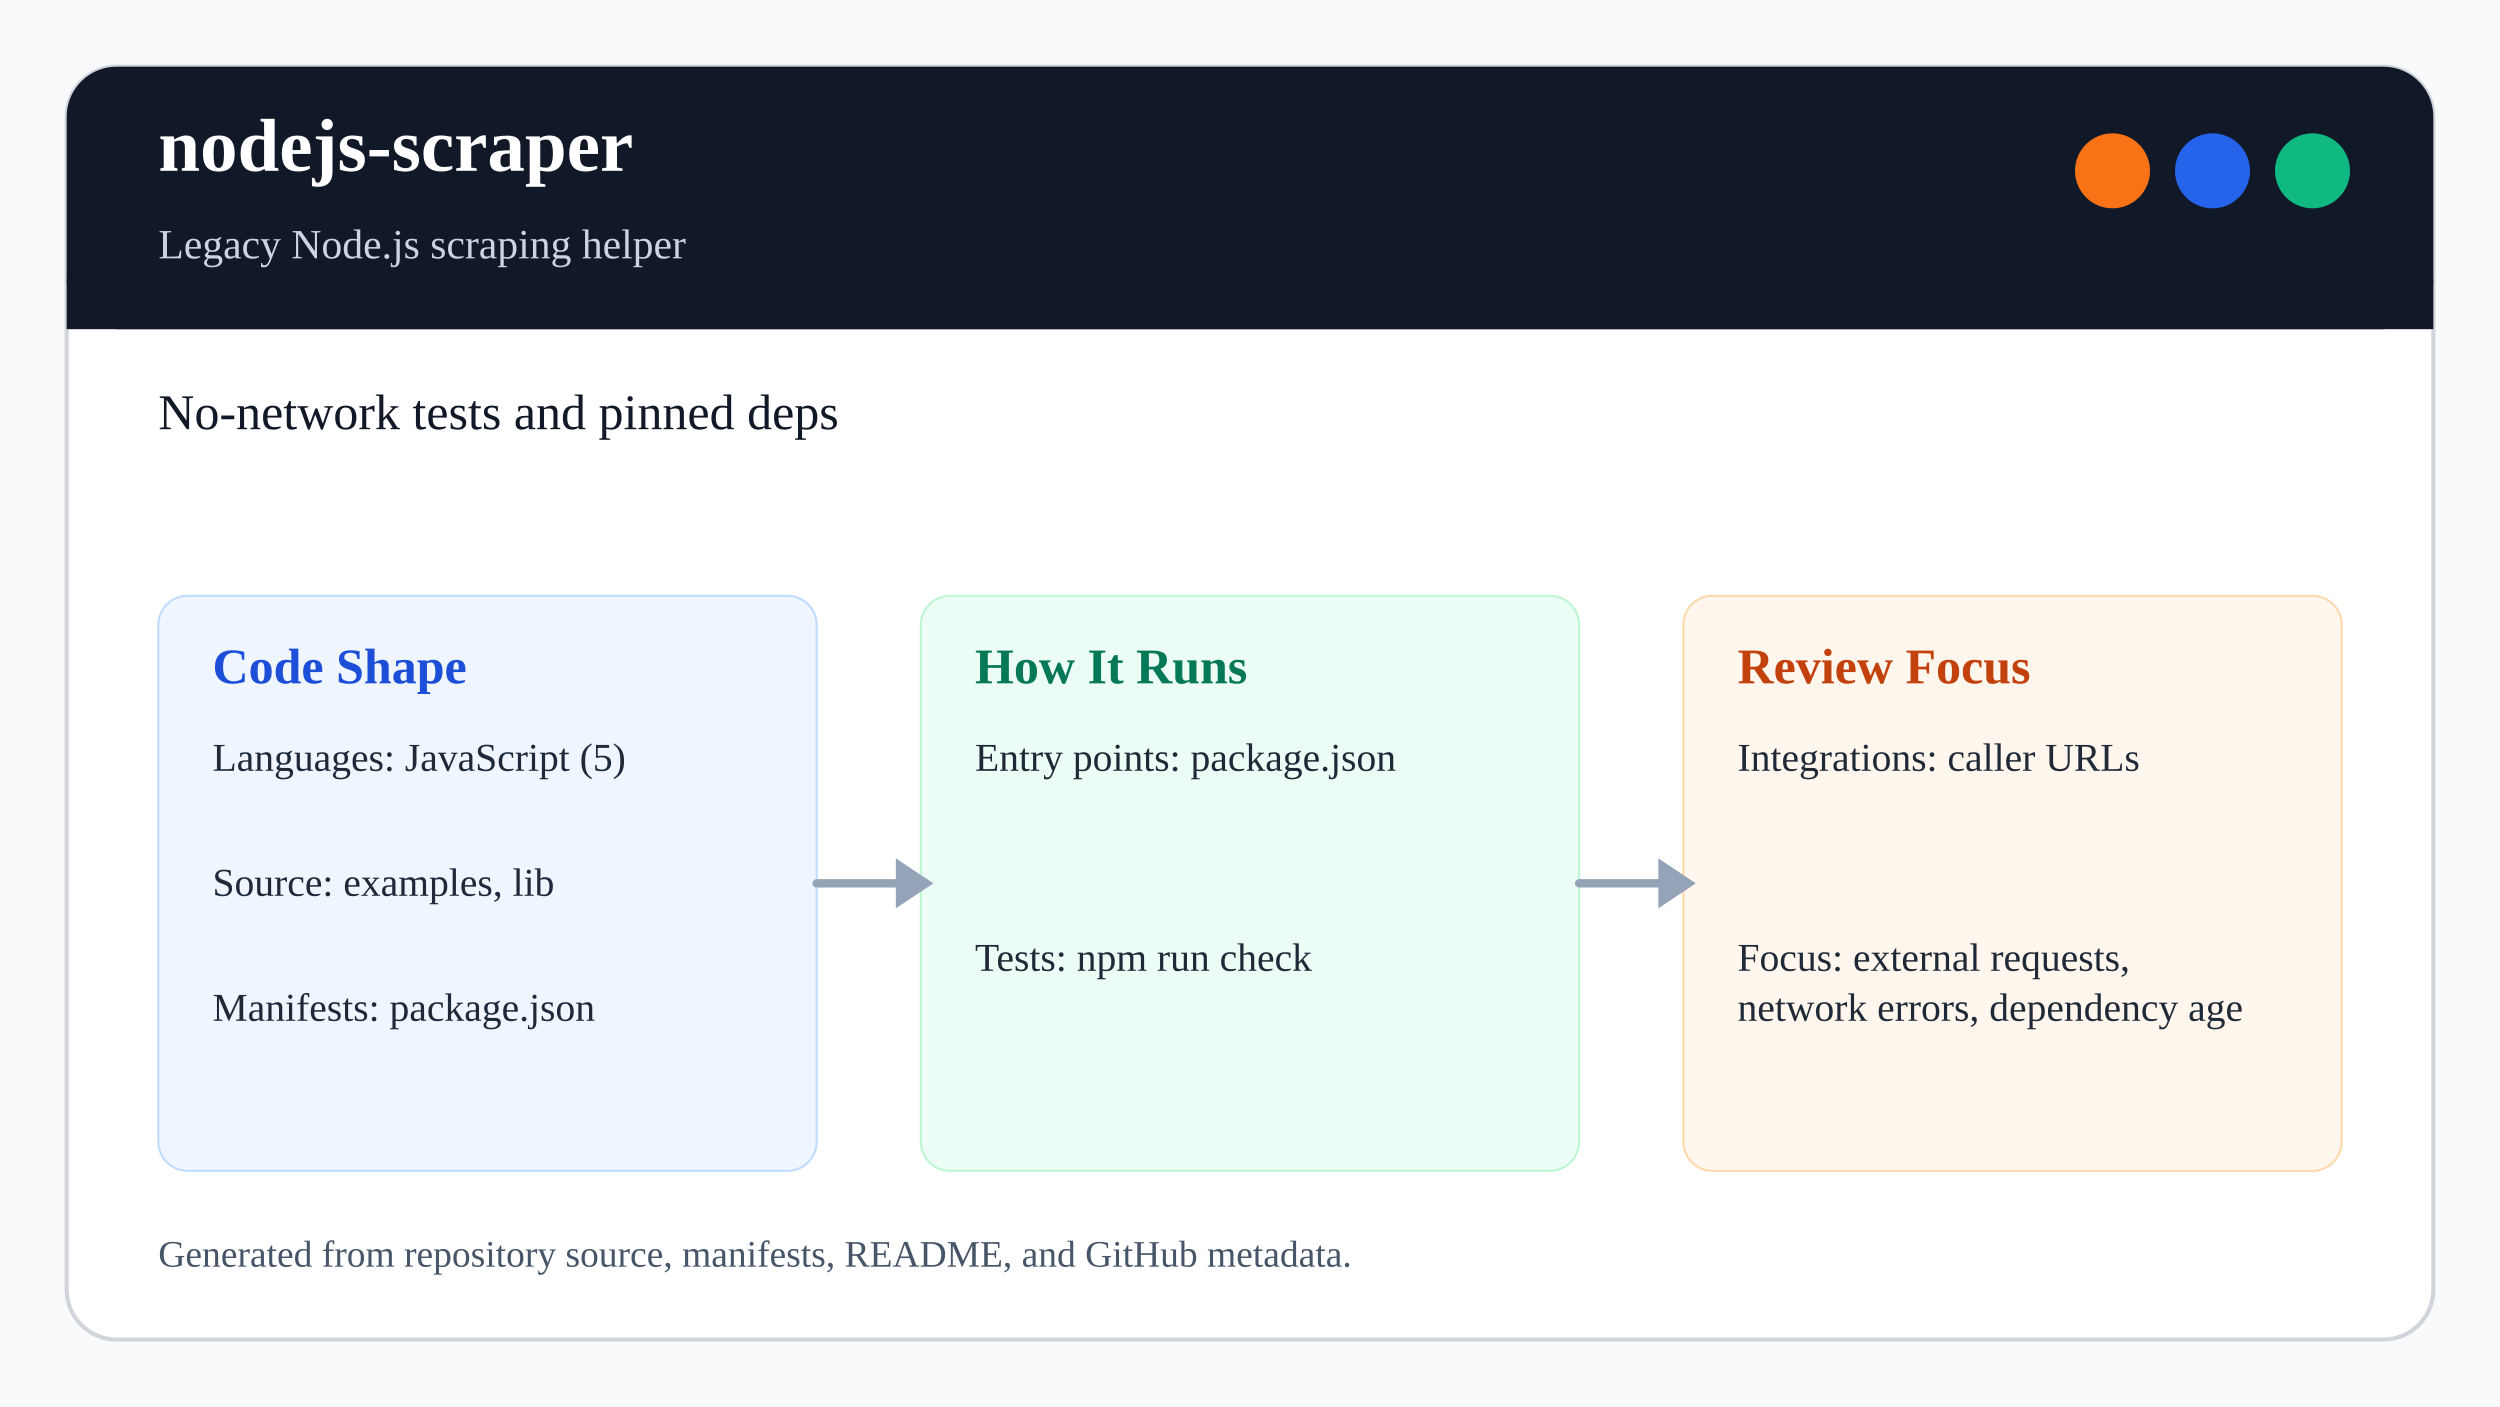
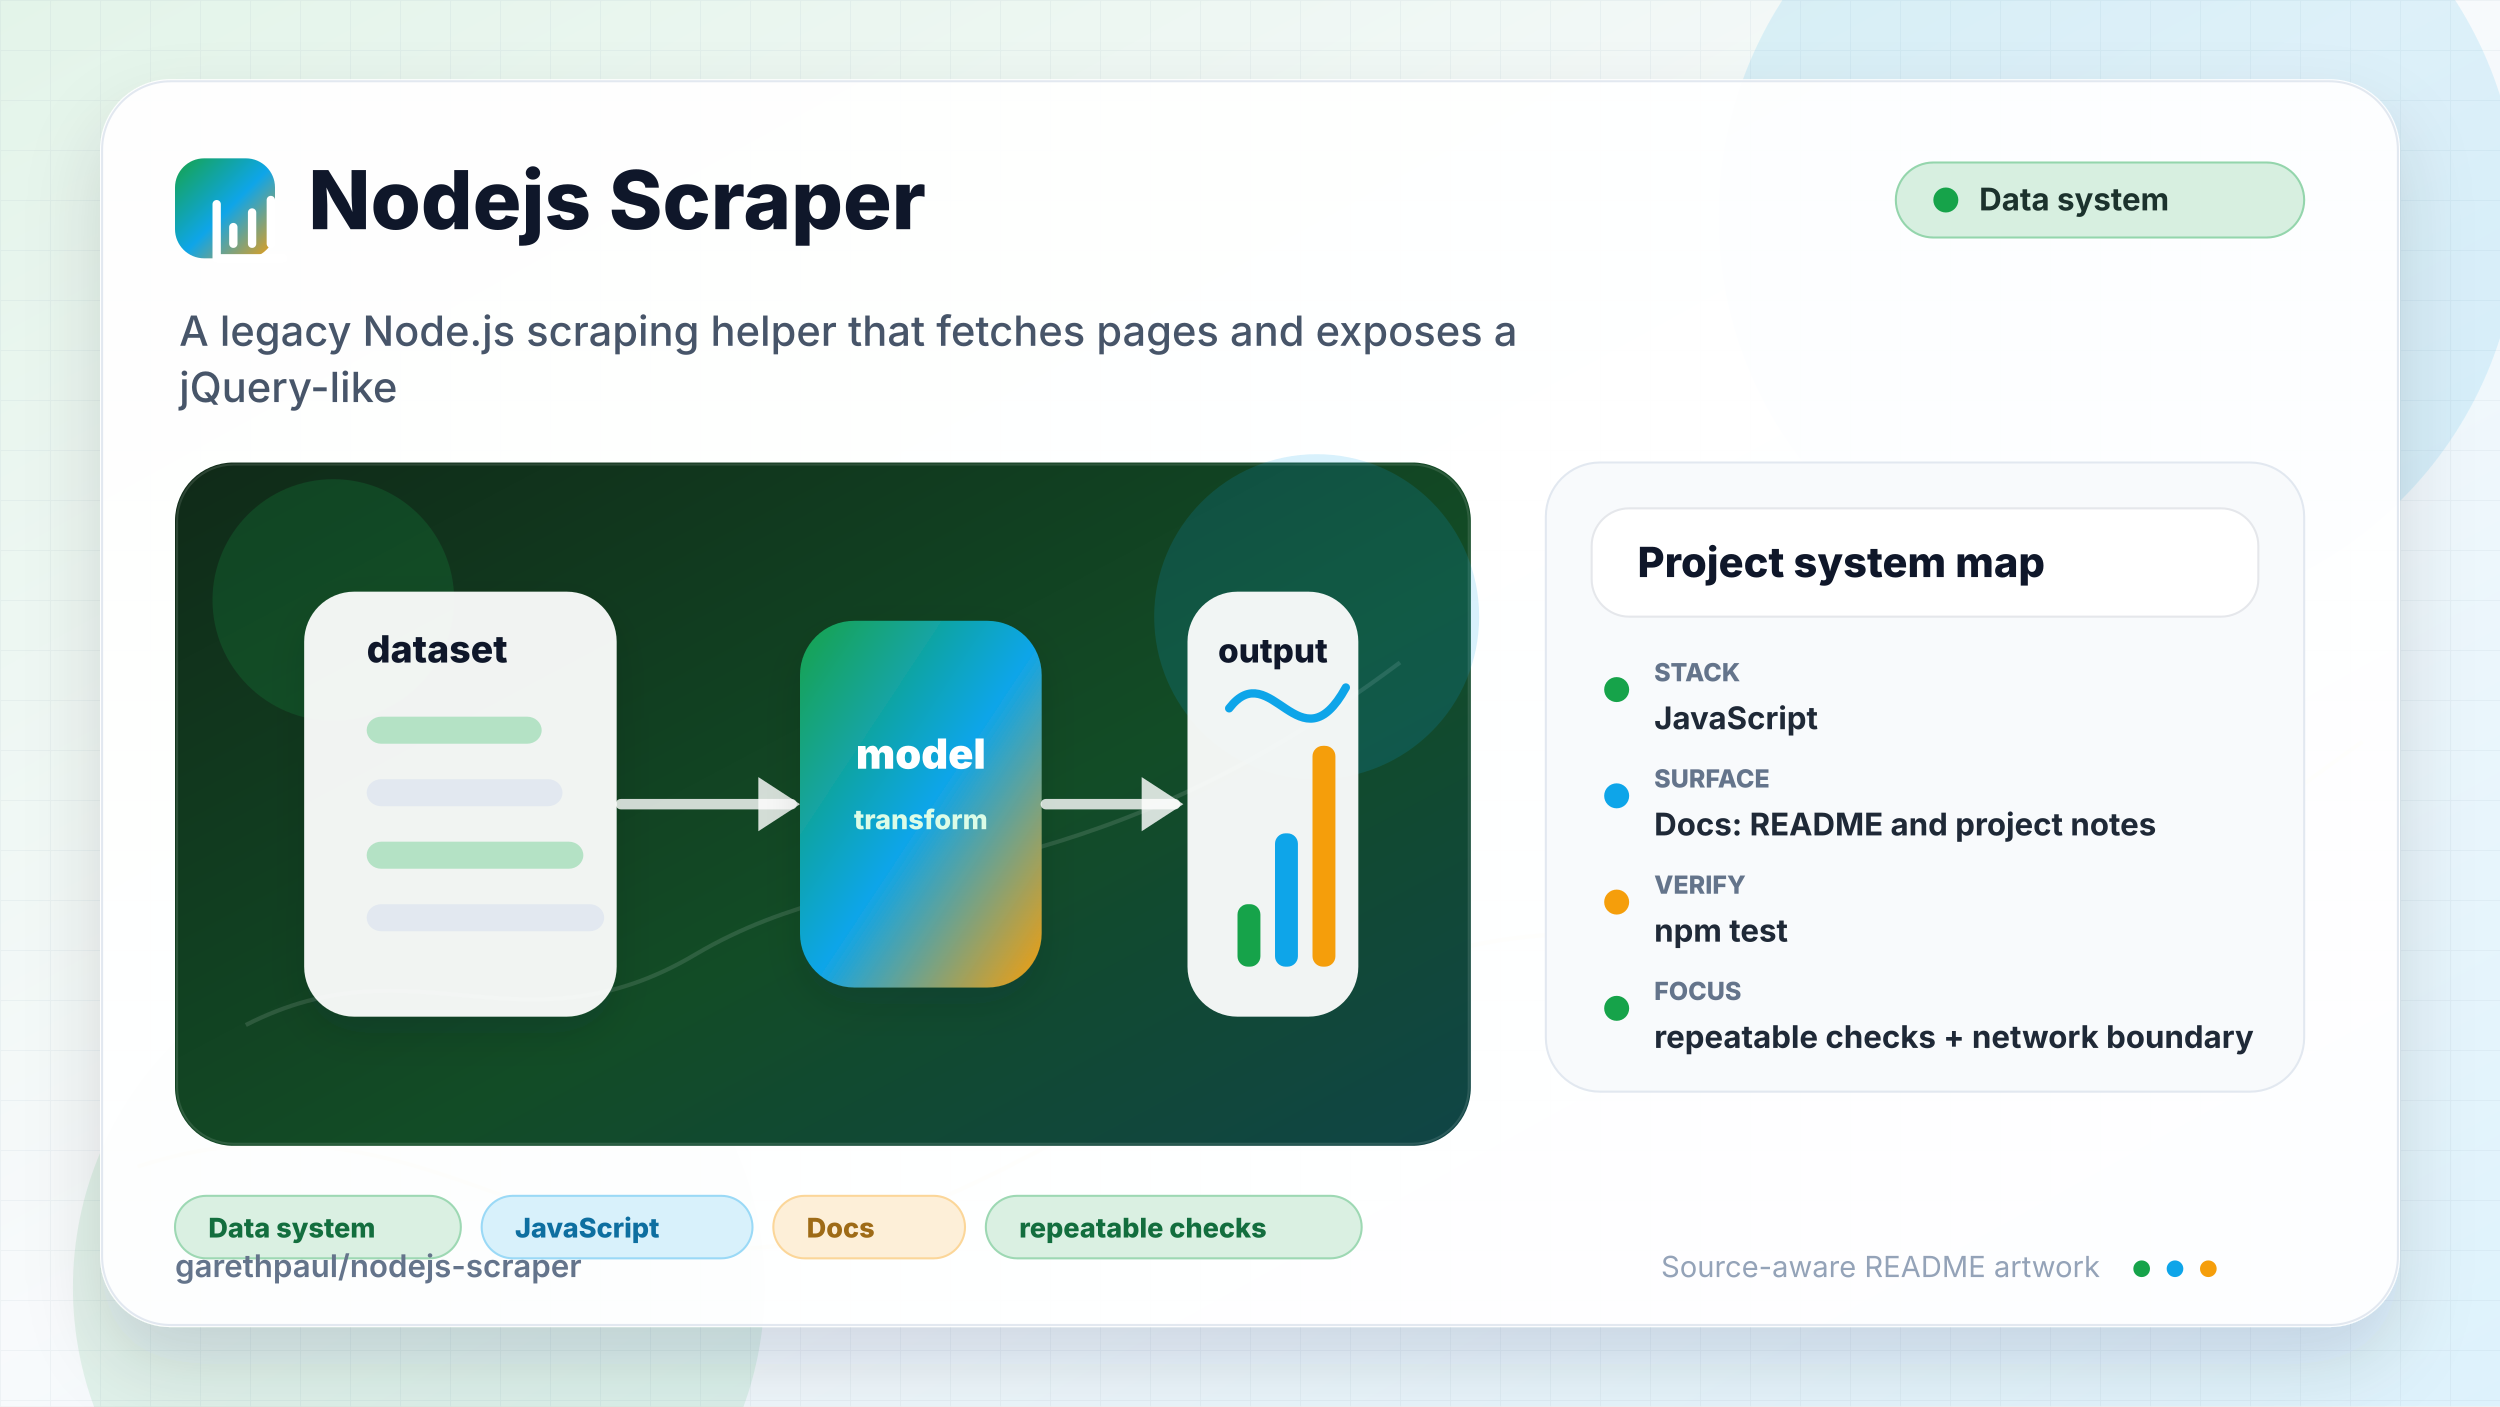
- <svg xmlns="http://www.w3.org/2000/svg" width="1200" height="675" viewBox="0 0 1200 675" role="img" aria-labelledby="title desc">
-   <rect width="1200" height="675" fill="#f8fafc" />
-   <rect x="32" y="32" width="1136" height="611" rx="24" fill="#ffffff" stroke="#d1d5db" stroke-width="2" />
-   <rect x="32" y="32" width="1136" height="126" rx="24" fill="#111827" />
-   <path d="M32 134h1136v24H32z" fill="#111827" />
-   <circle cx="1062" cy="82" r="18" fill="#2563eb" />
-   <circle cx="1110" cy="82" r="18" fill="#10b981" />
-   <circle cx="1014" cy="82" r="18" fill="#f97316" />
-   <text x="76" y="82" font-size="36" fill="#ffffff" font-weight="700">nodejs-scraper</text>
-   <text x="76" y="124" font-size="20" fill="#cbd5e1">Legacy Node.js scraping helper</text>
-   <text x="76" y="206" font-size="24" fill="#111827">No-network tests and pinned deps</text>
-   <rect x="76" y="286" width="316" height="276" rx="14" fill="#eff6ff" stroke="#bfdbfe" />
-   <text x="102" y="328" font-size="24" font-weight="700" fill="#1d4ed8">Code Shape</text>
-   <text x="102" y="370" font-size="19" fill="#1f2937">Languages: JavaScript (5)</text>
-   <text x="102" y="430" font-size="19" fill="#1f2937">Source: examples, lib</text>
-   <text x="102" y="490" font-size="19" fill="#1f2937">Manifests: package.json</text>
-   <rect x="442" y="286" width="316" height="276" rx="14" fill="#ecfdf5" stroke="#bbf7d0" />
-   <text x="468" y="328" font-size="24" font-weight="700" fill="#047857">How It Runs</text>
-   <text x="468" y="370" font-size="19" fill="#1f2937">Entry points: package.json</text>
-   <text x="468" y="466" font-size="19" fill="#1f2937">Tests: npm run check</text>
-   <rect x="808" y="286" width="316" height="276" rx="14" fill="#fff7ed" stroke="#fed7aa" />
-   <text x="834" y="328" font-size="24" font-weight="700" fill="#c2410c">Review Focus</text>
-   <text x="834" y="370" font-size="19" fill="#1f2937">Integrations: caller URLs</text>
-   <text x="834" y="466" font-size="19" fill="#1f2937">Focus: external requests,</text>
-   <text x="834" y="490" font-size="19" fill="#1f2937">network errors, dependency age</text>
-   <path d="M392 424h50" stroke="#94a3b8" stroke-width="4" stroke-linecap="round" />
-   <path d="M430 412l18 12-18 12z" fill="#94a3b8" />
-   <path d="M758 424h50" stroke="#94a3b8" stroke-width="4" stroke-linecap="round" />
-   <path d="M796 412l18 12-18 12z" fill="#94a3b8" />
-   <text x="76" y="608" font-size="18" fill="#475569">Generated from repository source, manifests, README, and GitHub metadata.</text>
+ <svg xmlns="http://www.w3.org/2000/svg" width="1200" height="675" viewBox="0 0 1200 675" role="img" aria-labelledby="pf1ph4b-title pf1ph4b-desc">
+   <defs>
+     <linearGradient id="pf1ph4b-bg" x1="0" y1="0" x2="1" y2="1">
+       <stop offset="0%" stop-color="#e3f4e9" />
+       <stop offset="48%" stop-color="#f8fafc" />
+       <stop offset="100%" stop-color="#ddf2fc" />
+     </linearGradient>
+     <linearGradient id="pf1ph4b-stage" x1="0" y1="0" x2="1" y2="1">
+       <stop offset="0%" stop-color="#102a18" />
+       <stop offset="58%" stop-color="#124c26" />
+       <stop offset="100%" stop-color="#104546" />
+     </linearGradient>
+     <linearGradient id="pf1ph4b-accent" x1="0" y1="0" x2="1" y2="1">
+       <stop offset="0%" stop-color="#16a34a" />
+       <stop offset="52%" stop-color="#0ea5e9" />
+       <stop offset="100%" stop-color="#f59e0b" />
+     </linearGradient>
+     <linearGradient id="pf1ph4b-soft" x1="0" y1="0" x2="1" y2="1">
+       <stop offset="0%" stop-color="#c7e9d4" />
+       <stop offset="100%" stop-color="#fdeac9" />
+     </linearGradient>
+     <filter id="pf1ph4b-shadow" x="-20%" y="-20%" width="140%" height="150%">
+       <feDropShadow dx="0" dy="18" stdDeviation="18" flood-color="#0f172a" flood-opacity="0.14" />
+     </filter>
+     <filter id="pf1ph4b-miniShadow" x="-20%" y="-20%" width="140%" height="150%">
+       <feDropShadow dx="0" dy="8" stdDeviation="10" flood-color="#0f172a" flood-opacity="0.12" />
+     </filter>
+     <pattern id="pf1ph4b-grid" width="24" height="24" patternUnits="userSpaceOnUse">
+       <path d="M24 0H0v24" fill="none" stroke="#94a3b8" stroke-opacity="0.16" stroke-width="1" />
+     </pattern>
+     <style>
+       .label { font: 700 13px ui-sans-serif, system-ui, -apple-system, BlinkMacSystemFont, "Segoe UI", sans-serif; letter-spacing: 0; text-transform: uppercase; }
+       .body { font-family: ui-sans-serif, system-ui, -apple-system, BlinkMacSystemFont, "Segoe UI", sans-serif; letter-spacing: 0; }
+     </style>
+   </defs>
+   <rect width="1200" height="675" fill="url(#pf1ph4b-bg)" />
+   <rect width="1200" height="675" fill="url(#pf1ph4b-grid)" opacity="0.65" />
+   <circle cx="201" cy="618" r="166" fill="#16a34a" opacity="0.10" />
+   <circle cx="1017" cy="104" r="192" fill="#0ea5e9" opacity="0.12" />
+   <path d="M66 560 C214 512 278 642 430 584 C576 528 676 408 838 462 C966 504 1034 426 1134 356" fill="none" stroke="#f59e0b" stroke-width="2" stroke-opacity="0.18" />
+   <rect x="48" y="38" width="1104" height="599" rx="34" fill="#ffffff" opacity="0.94" filter="url(#pf1ph4b-shadow)" />
+   <rect x="49" y="39" width="1102" height="597" rx="33" fill="none" stroke="#e2e8f0" stroke-width="1" />
+   <g class="body">
+     <rect x="84" y="76" width="48" height="48" rx="14" fill="url(#pf1ph4b-accent)" />
+     <path d="M6 34V8 M6 34h32 M14 27v-8 M23 27V12 M32 27V6" transform="translate(98 90)" stroke="#ffffff" stroke-width="4" stroke-linecap="round" stroke-linejoin="round" fill="none" />
+     <text x="148" y="110" fill="#0f172a" font-size="39" font-weight="800">Nodejs Scraper</text>
+     <rect x="910" y="78" width="196" height="36" rx="18" fill="#d7efe0" stroke="#94d5ac" />
+     <circle cx="934" cy="96" r="6" fill="#16a34a" />
+     <text x="950" y="101" fill="#1c322d" font-size="15" font-weight="700">Data system</text>
+     <text x="86" y="166" fill="#475569" font-size="20" font-weight="500">A legacy Node.js scraping helper that fetches pages and exposes a</text>
+     <text x="86" y="193" fill="#475569" font-size="20" font-weight="500">jQuery-like</text>
+   </g>
+   <g transform="translate(84 222)">
+     <rect x="0" y="0" width="622" height="328" rx="28" fill="url(#pf1ph4b-stage)" />
+     <rect x="1" y="1" width="620" height="326" rx="27" fill="none" stroke="#ffffff" stroke-opacity="0.12" />
+     <path d="M34 270 C116 228 166 286 250 236 C338 184 430 214 588 96" fill="none" stroke="#ffffff" stroke-opacity="0.12" stroke-width="2" />
+     <circle cx="76" cy="66" r="58" fill="#16a34a" opacity="0.20" />
+     <circle cx="548" cy="74" r="78" fill="#0ea5e9" opacity="0.16" />
+     <g class="body">
+       <rect x="62" y="62" width="150" height="204" rx="24" fill="#ffffff" opacity="0.94" filter="url(#pf1ph4b-miniShadow)" />
+       <text x="92" y="96" fill="#0f172a" font-size="18" font-weight="800">dataset</text>
+       <rect x="92" y="122" width="84" height="13" rx="7" fill="#b4e2c5" />
+       <rect x="92" y="152" width="94" height="13" rx="7" fill="#e2e8f0" />
+       <rect x="92" y="182" width="104" height="13" rx="7" fill="#b4e2c5" />
+       <rect x="92" y="212" width="114" height="13" rx="7" fill="#e2e8f0" />
+       <path d="M214 164h82" stroke="#ffffff" stroke-width="5" stroke-linecap="round" opacity="0.8" />
+       <path d="M280 151l20 13-20 13" fill="#ffffff" opacity="0.82" />
+       <rect x="300" y="76" width="116" height="176" rx="26" fill="url(#pf1ph4b-accent)" filter="url(#pf1ph4b-miniShadow)" />
+       <text x="358" y="147" fill="#ffffff" font-size="20" font-weight="900" text-anchor="middle">model</text>
+       <text x="358" y="176" fill="#dcfce7" font-size="13" font-weight="800" text-anchor="middle">transform</text>
+       <path d="M418 164h62" stroke="#ffffff" stroke-width="5" stroke-linecap="round" opacity="0.8" />
+       <path d="M464 151l20 13-20 13" fill="#ffffff" opacity="0.82" />
+       <rect x="486" y="62" width="82" height="204" rx="24" fill="#ffffff" opacity="0.94" />
+       <rect x="510" y="212" width="11" height="30" rx="5" fill="#16a34a" />
+       <rect x="528" y="178" width="11" height="64" rx="5" fill="#0ea5e9" />
+       <rect x="546" y="136" width="11" height="106" rx="5" fill="#f59e0b" />
+       <path d="M506 118 C526 92 540 148 562 108" fill="none" stroke="#0ea5e9" stroke-width="4" stroke-linecap="round" />
+       <text x="527" y="96" fill="#0f172a" font-size="16" font-weight="800" text-anchor="middle">output</text>
+     </g>
+   </g>
+   <g class="body" transform="translate(742 222)">
+     <rect x="0" y="0" width="364" height="302" rx="26" fill="#f8fafc" stroke="#e2e8f0" />
+     <rect x="22" y="22" width="320" height="52" rx="18" fill="#ffffff" stroke="#e5e7eb" />
+     <text x="44" y="55" fill="#0f172a" font-size="20" font-weight="800">Project system map</text>
+     <g transform="translate(24 94)">
+       <circle cx="10" cy="15" r="6" fill="#16a34a" />
+       <text x="28" y="11" fill="#64748b" font-size="12" font-weight="800">STACK</text>
+       <text x="28" y="34" fill="#1f2937" font-size="15" font-weight="650">JavaScript</text>
+     </g>
+     <g transform="translate(24 145)">
+       <circle cx="10" cy="15" r="6" fill="#0ea5e9" />
+       <text x="28" y="11" fill="#64748b" font-size="12" font-weight="800">SURFACE</text>
+       <text x="28" y="34" fill="#1f2937" font-size="15" font-weight="650">Docs: README and project notes</text>
+     </g>
+     <g transform="translate(24 196)">
+       <circle cx="10" cy="15" r="6" fill="#f59e0b" />
+       <text x="28" y="11" fill="#64748b" font-size="12" font-weight="800">VERIFY</text>
+       <text x="28" y="34" fill="#1f2937" font-size="15" font-weight="650">npm test</text>
+     </g>
+     <g transform="translate(24 247)">
+       <circle cx="10" cy="15" r="6" fill="#16a34a" />
+       <text x="28" y="11" fill="#64748b" font-size="12" font-weight="800">FOCUS</text>
+       <text x="28" y="34" fill="#1f2937" font-size="15" font-weight="650">repeatable checks + network boundary</text>
+     </g>
+   </g>
+   <g class="body">
+     <rect x="84" y="574" width="137.2" height="30" rx="15" fill="#daf0e2" stroke="#9dd8b3" />
+     <text x="100" y="594" fill="#136e3e" font-size="13" font-weight="800">Data system</text>
+     <rect x="231.2" y="574" width="130" height="30" rx="15" fill="#d8f1fb" stroke="#9ad9f6" />
+     <text x="247.2" y="594" fill="#0e6fa0" font-size="13" font-weight="800">JavaScript</text>
+     <rect x="371.2" y="574" width="92" height="30" rx="15" fill="#fdefd8" stroke="#fbd699" />
+     <text x="387.2" y="594" fill="#9e6b17" font-size="13" font-weight="800">Docs</text>
+     <rect x="473.2" y="574" width="180.4" height="30" rx="15" fill="#daf0e2" stroke="#9dd8b3" />
+     <text x="489.2" y="594" fill="#136e3e" font-size="13" font-weight="800">repeatable checks</text>
+   </g>
+   <g class="body">
+     <text x="84" y="613" fill="#64748b" font-size="15" font-weight="600">garethpaul/nodejs-scraper</text>
+     <text x="1008" y="613" fill="#94a3b8" font-size="14" text-anchor="end">Source-aware README artwork</text>
+     <circle cx="1028" cy="609" r="4" fill="#16a34a" />
+     <circle cx="1044" cy="609" r="4" fill="#0ea5e9" />
+     <circle cx="1060" cy="609" r="4" fill="#f59e0b" />
+   </g>
</svg>
